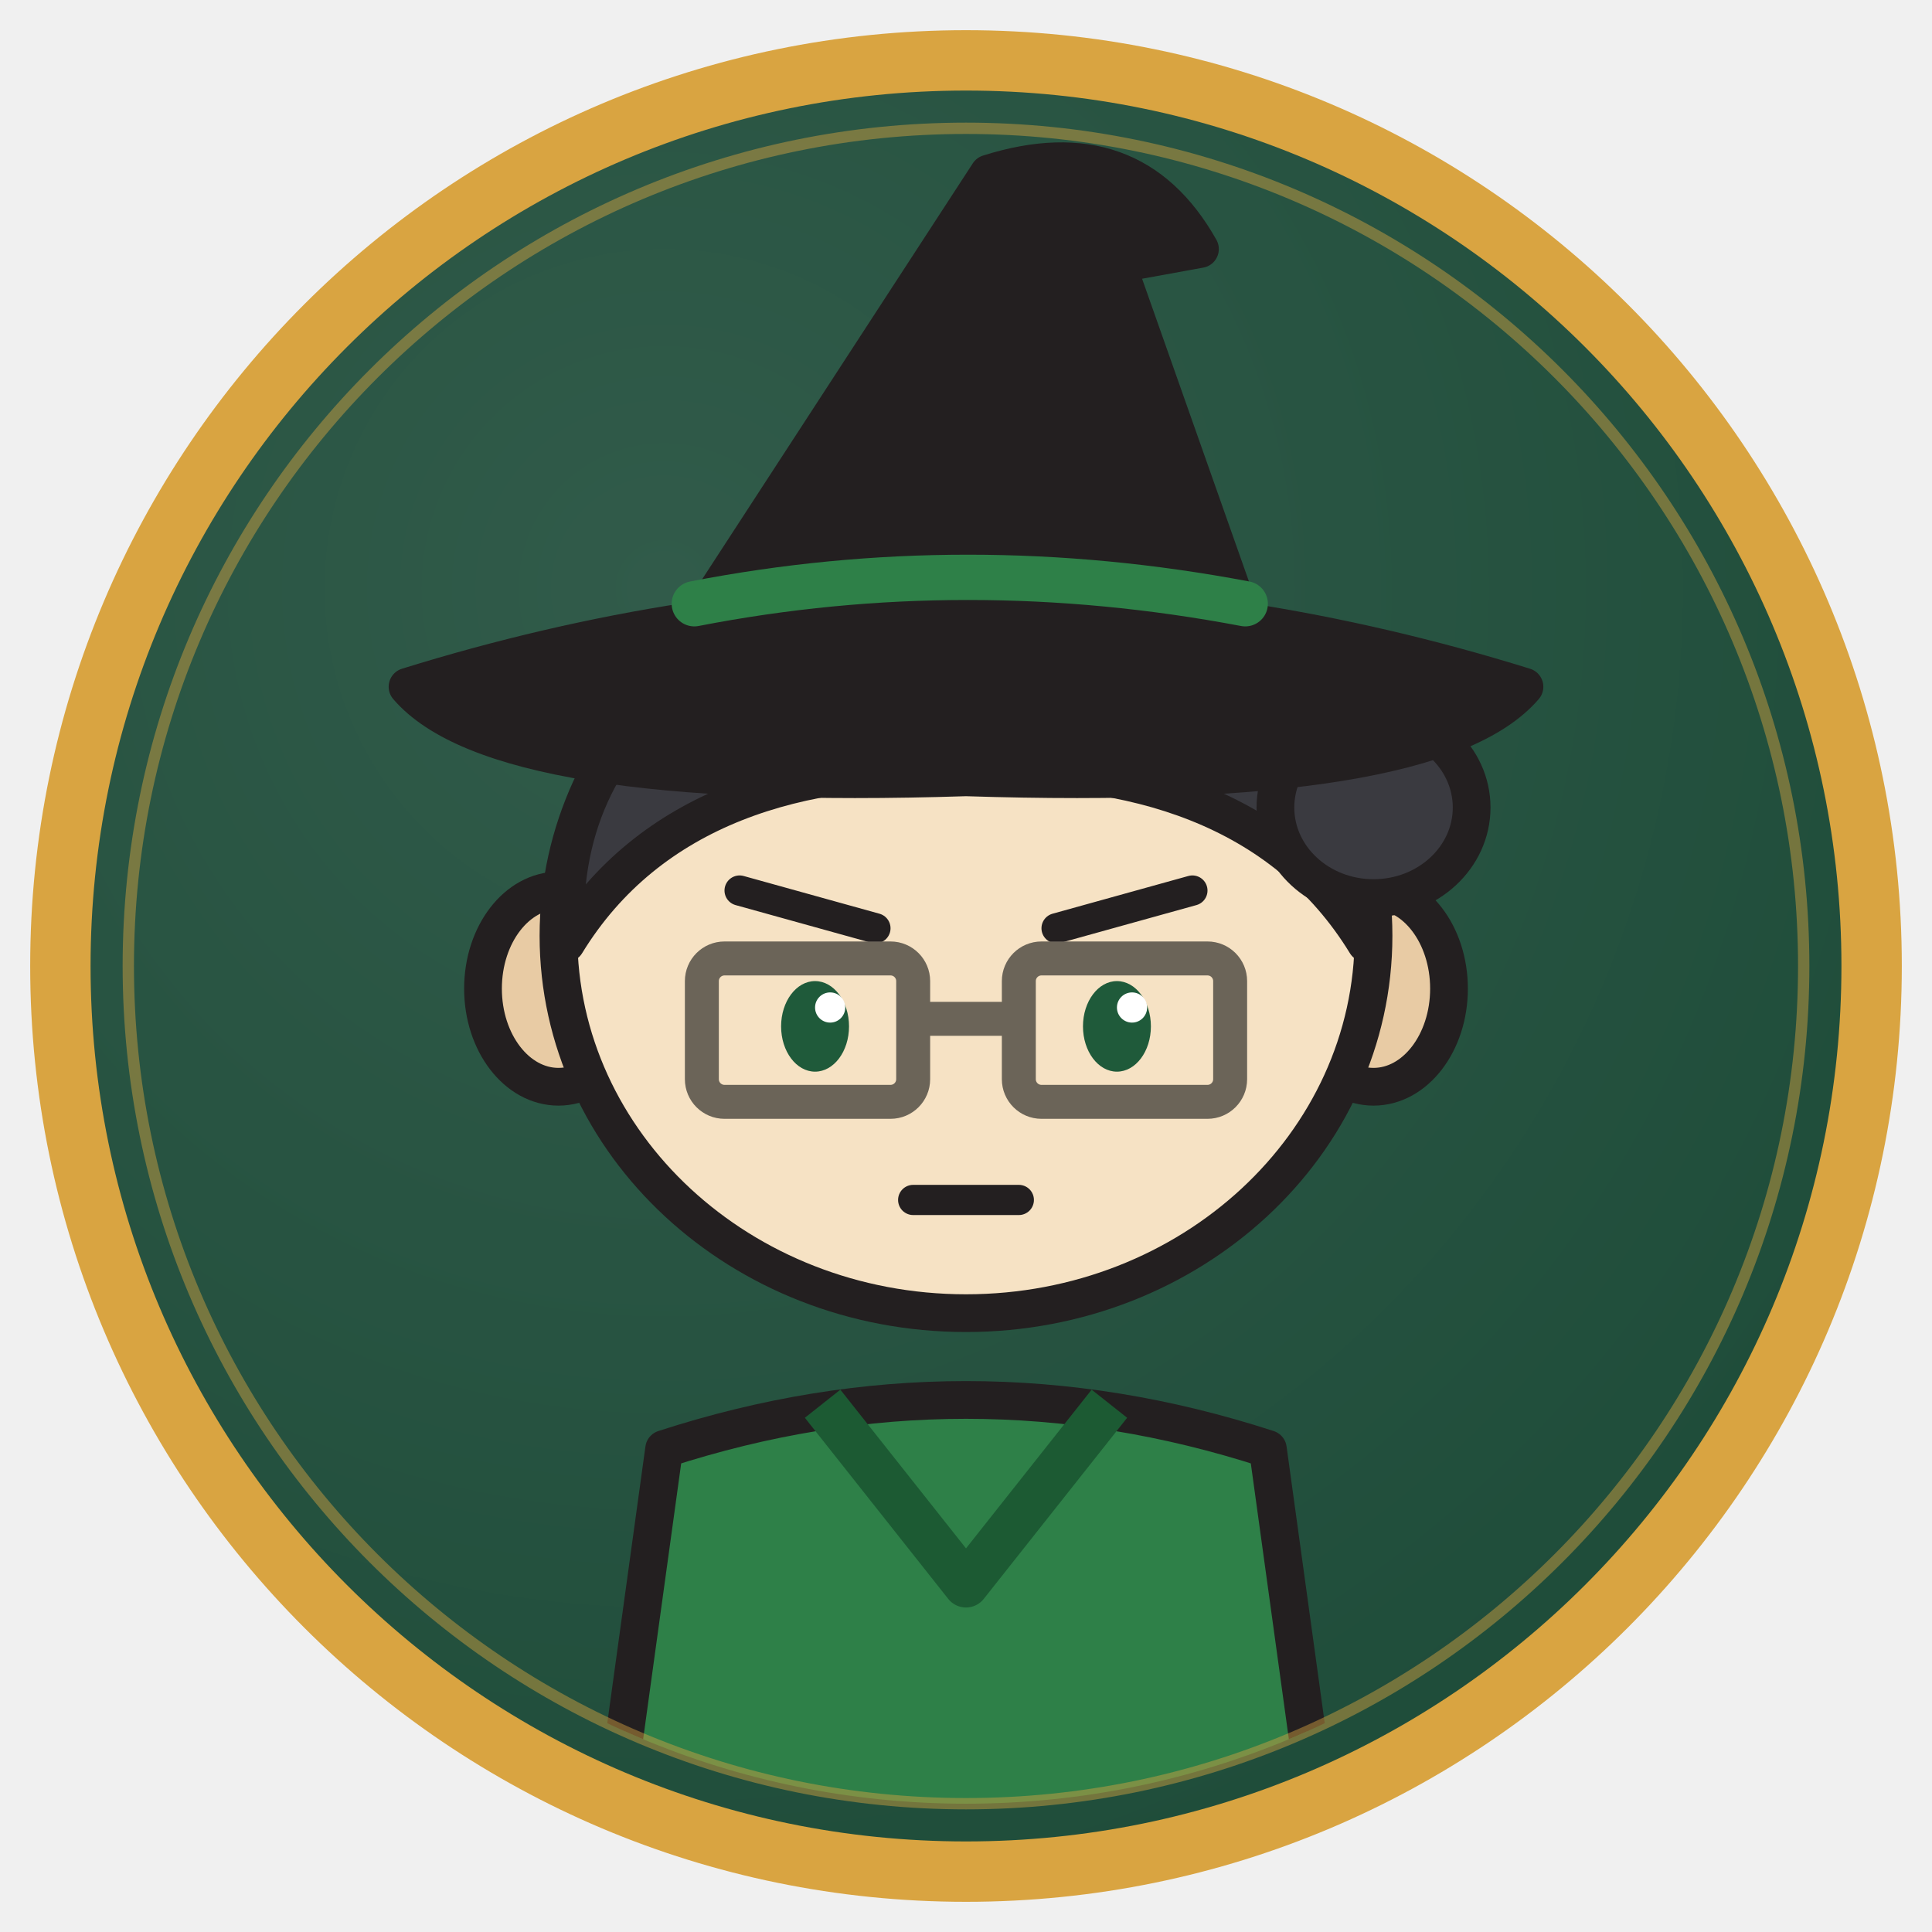
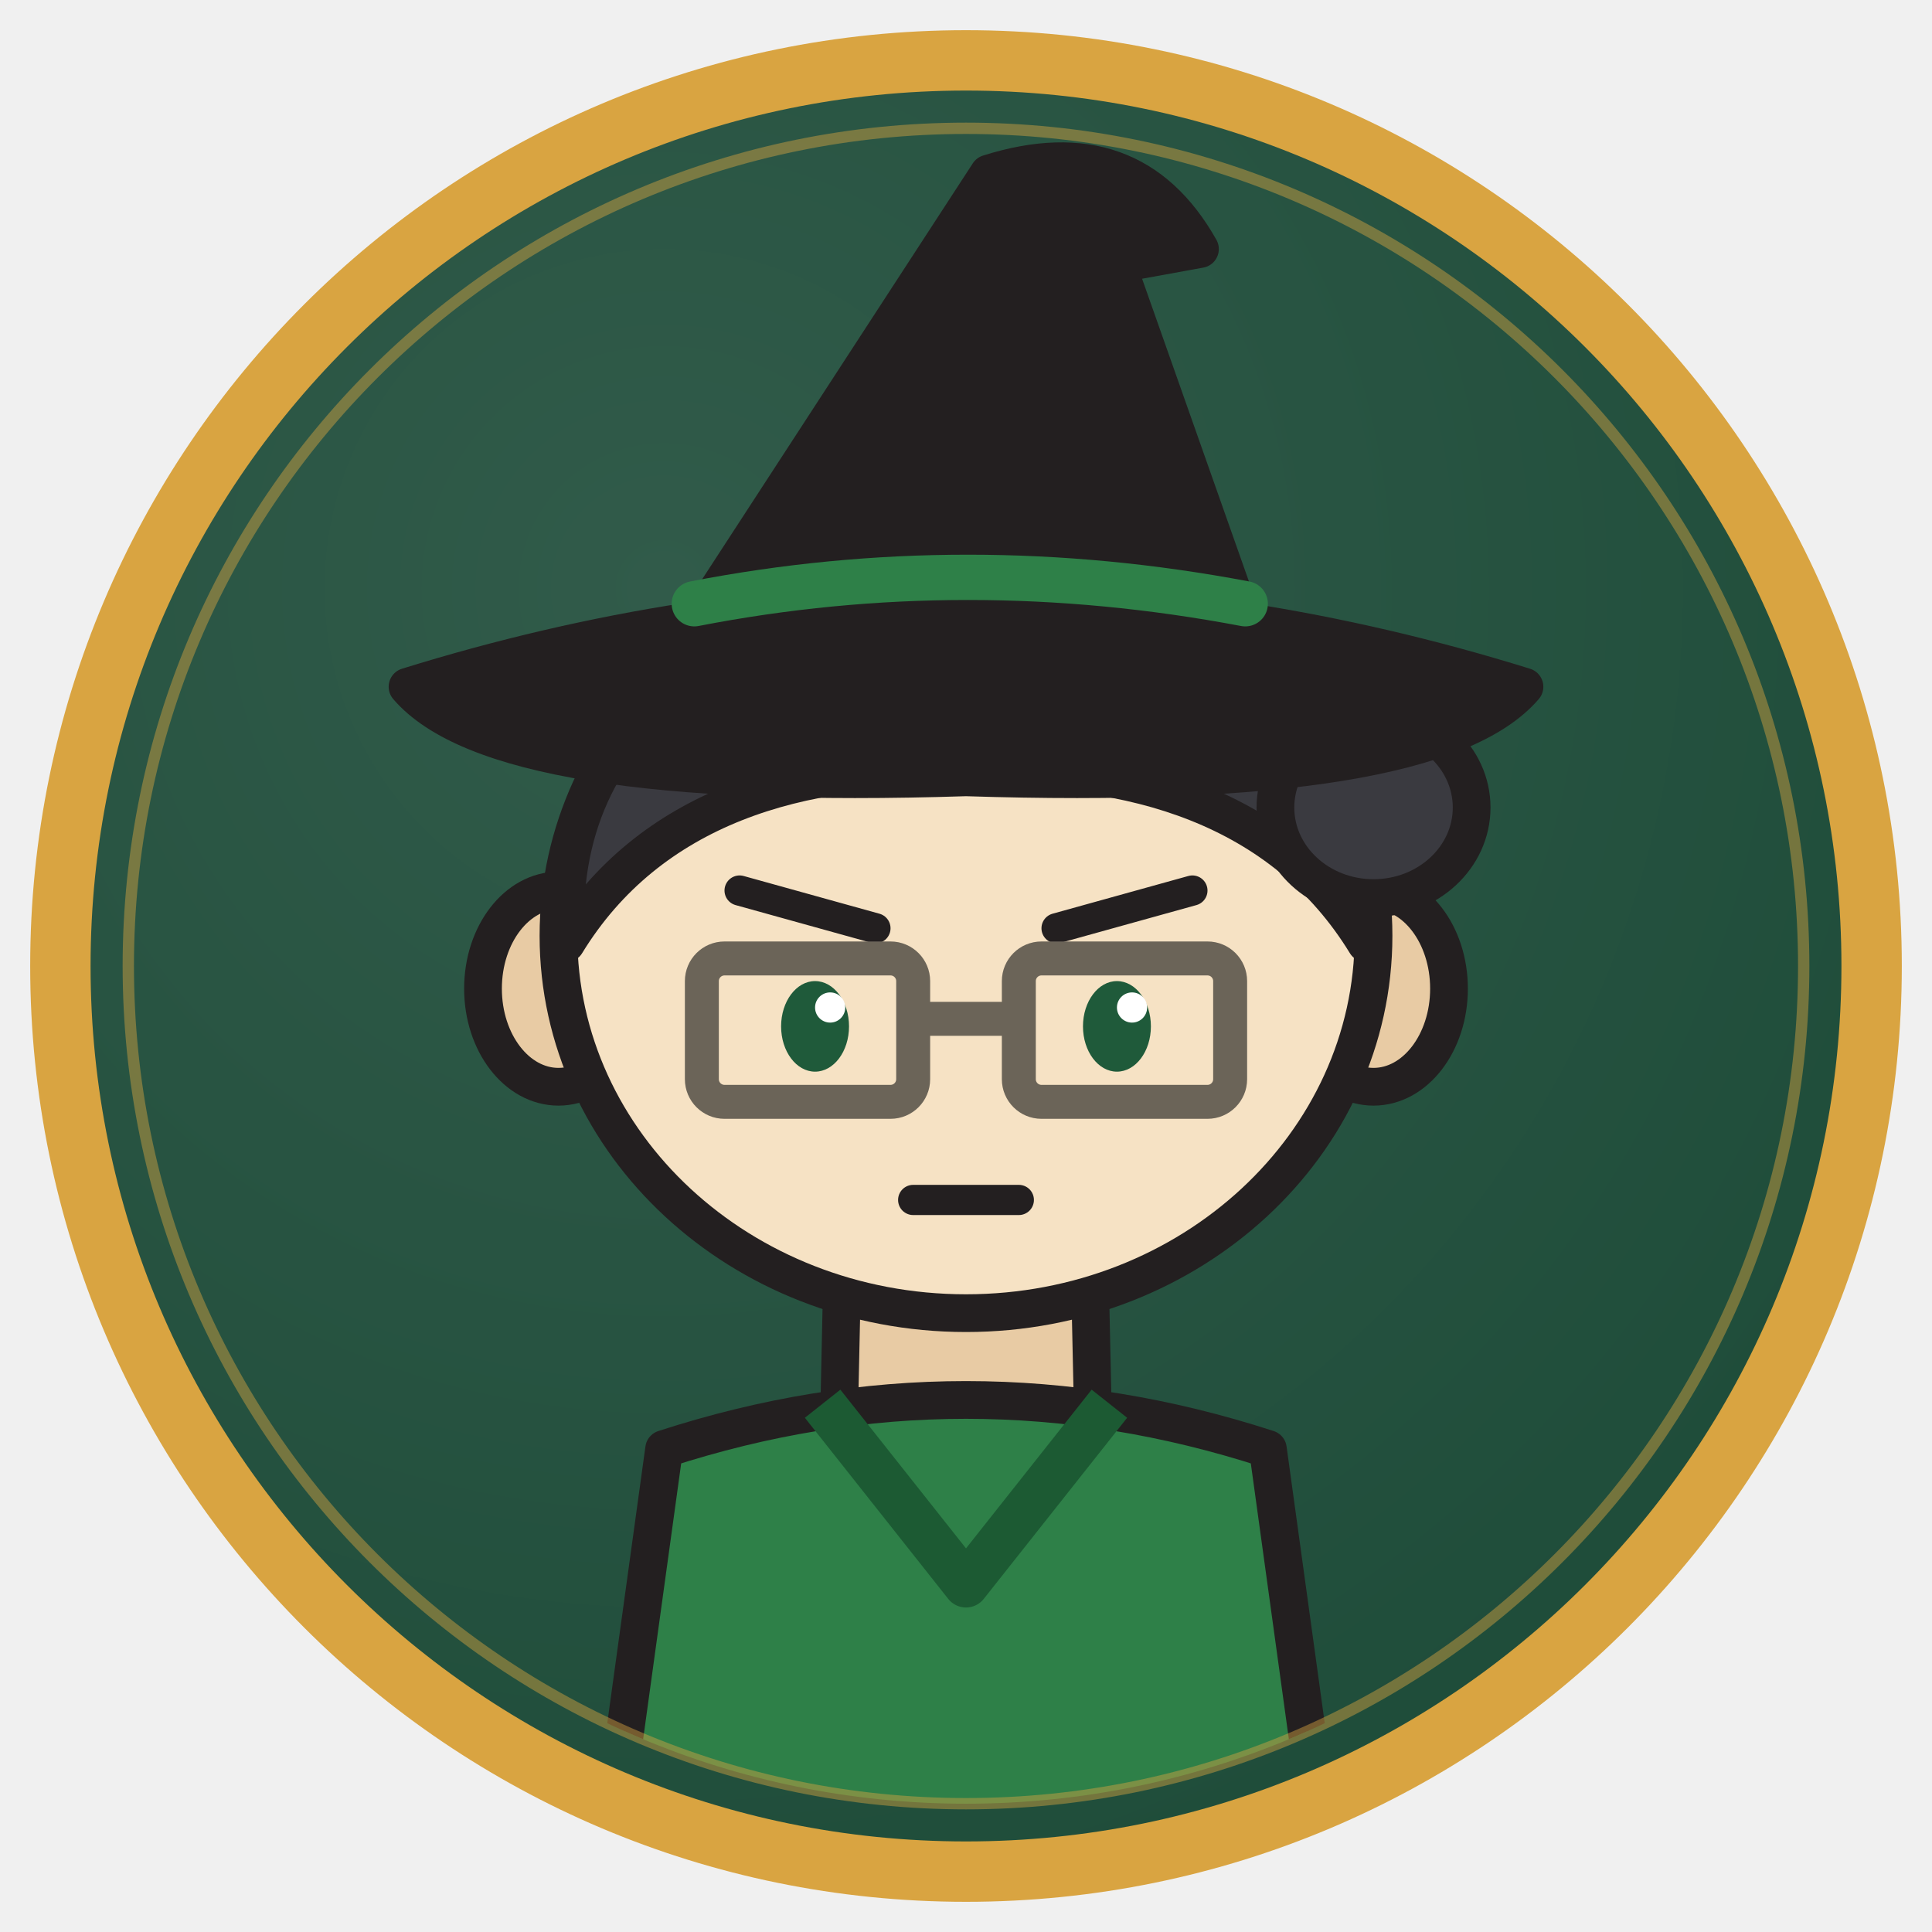
<svg xmlns="http://www.w3.org/2000/svg" viewBox="0 0 512 512" width="512" height="512">
  <defs>
    <radialGradient id="field" gradientUnits="userSpaceOnUse" cx="176" cy="156" r="360">
      <stop offset="0" stop-color="#315B4A" />
      <stop offset="1" stop-color="#1F4D3A" />
    </radialGradient>
    <clipPath id="inner">
      <circle cx="256" cy="256" r="222" fill="#FFFFFF" />
    </clipPath>
  </defs>
  <circle cx="256" cy="256" r="240" fill="url(#field)" />
  <g clip-path="url(#inner)">
+     <path d="M 224 300 L 288 300 L 290 392 L 222 392 Z" fill="#E8CBA4" stroke="#231F20" stroke-width="10" stroke-linejoin="round" stroke-linecap="round" />
    <path d="M 160 500 L 176 384 Q 256 358 336 384 L 352 500 Z" fill="#2E8048" stroke="#231F20" stroke-width="10" stroke-linejoin="round" stroke-linecap="round" />
    <path d="M 218 372 L 256 420 L 294 372" fill="none" stroke="#1C5A33" stroke-width="12" stroke-linejoin="round" />
    <ellipse cx="148" cy="262" rx="20" ry="26" fill="#E8CBA4" stroke="#231F20" stroke-width="10" stroke-linejoin="round" stroke-linecap="round" />
    <ellipse cx="364" cy="262" rx="20" ry="26" fill="#E8CBA4" stroke="#231F20" stroke-width="10" stroke-linejoin="round" stroke-linecap="round" />
    <ellipse cx="256" cy="248" rx="108" ry="100" fill="#F6E2C4" stroke="#231F20" stroke-width="10" stroke-linejoin="round" stroke-linecap="round" />
    <path d="M 150 250 C 146 190 196 160 256 160 C 316 160 366 190 362 250 C 340 214 300 202 256 204 C 212 202 172 214 150 250 Z" fill="#3A3A40" stroke="#231F20" stroke-width="10" stroke-linejoin="round" stroke-linecap="round" />
    <ellipse cx="364" cy="214" rx="26" ry="24" fill="#3A3A40" stroke="#231F20" stroke-width="10" stroke-linejoin="round" stroke-linecap="round" />
    <path d="M 108 182 Q 256 136 404 182 Q 380 210 256 206 Q 132 210 108 182 Z" fill="#231F20" stroke="#231F20" stroke-width="10" stroke-linejoin="round" stroke-linecap="round" />
    <path d="M 180 172 L 262 46 Q 300 34 318 66 L 296 70 L 332 172 Z" fill="#231F20" stroke="#231F20" stroke-width="10" stroke-linejoin="round" stroke-linecap="round" />
    <path d="M 184 160 Q 256 146 330 160" fill="none" stroke="#2E8048" stroke-width="12" stroke-linecap="round" />
    <g fill="none" stroke="#231F20" stroke-width="8" stroke-linecap="round">
      <path d="M 196 236 L 232 246" />
      <path d="M 280 246 L 316 236" />
    </g>
    <ellipse cx="216" cy="272" rx="9" ry="12" fill="#1F5A3A" />
    <ellipse cx="296" cy="272" rx="9" ry="12" fill="#1F5A3A" />
    <circle cx="220" cy="267" r="4" fill="#FFFFFF" />
    <circle cx="300" cy="267" r="4" fill="#FFFFFF" />
    <g fill="none" stroke="#6B6458" stroke-width="9" stroke-linejoin="round">
      <rect x="186" y="254" width="56" height="38" rx="6" />
      <rect x="270" y="254" width="56" height="38" rx="6" />
      <line x1="242" y1="270" x2="270" y2="270" />
    </g>
    <line x1="242" y1="318" x2="270" y2="318" stroke="#231F20" stroke-width="8" stroke-linecap="round" />
  </g>
  <circle cx="256" cy="256" r="240" fill="none" stroke="#D9A441" stroke-width="16" />
  <circle cx="256" cy="256" r="222" fill="none" stroke="#D9A441" stroke-width="3" stroke-opacity="0.45" />
</svg>
